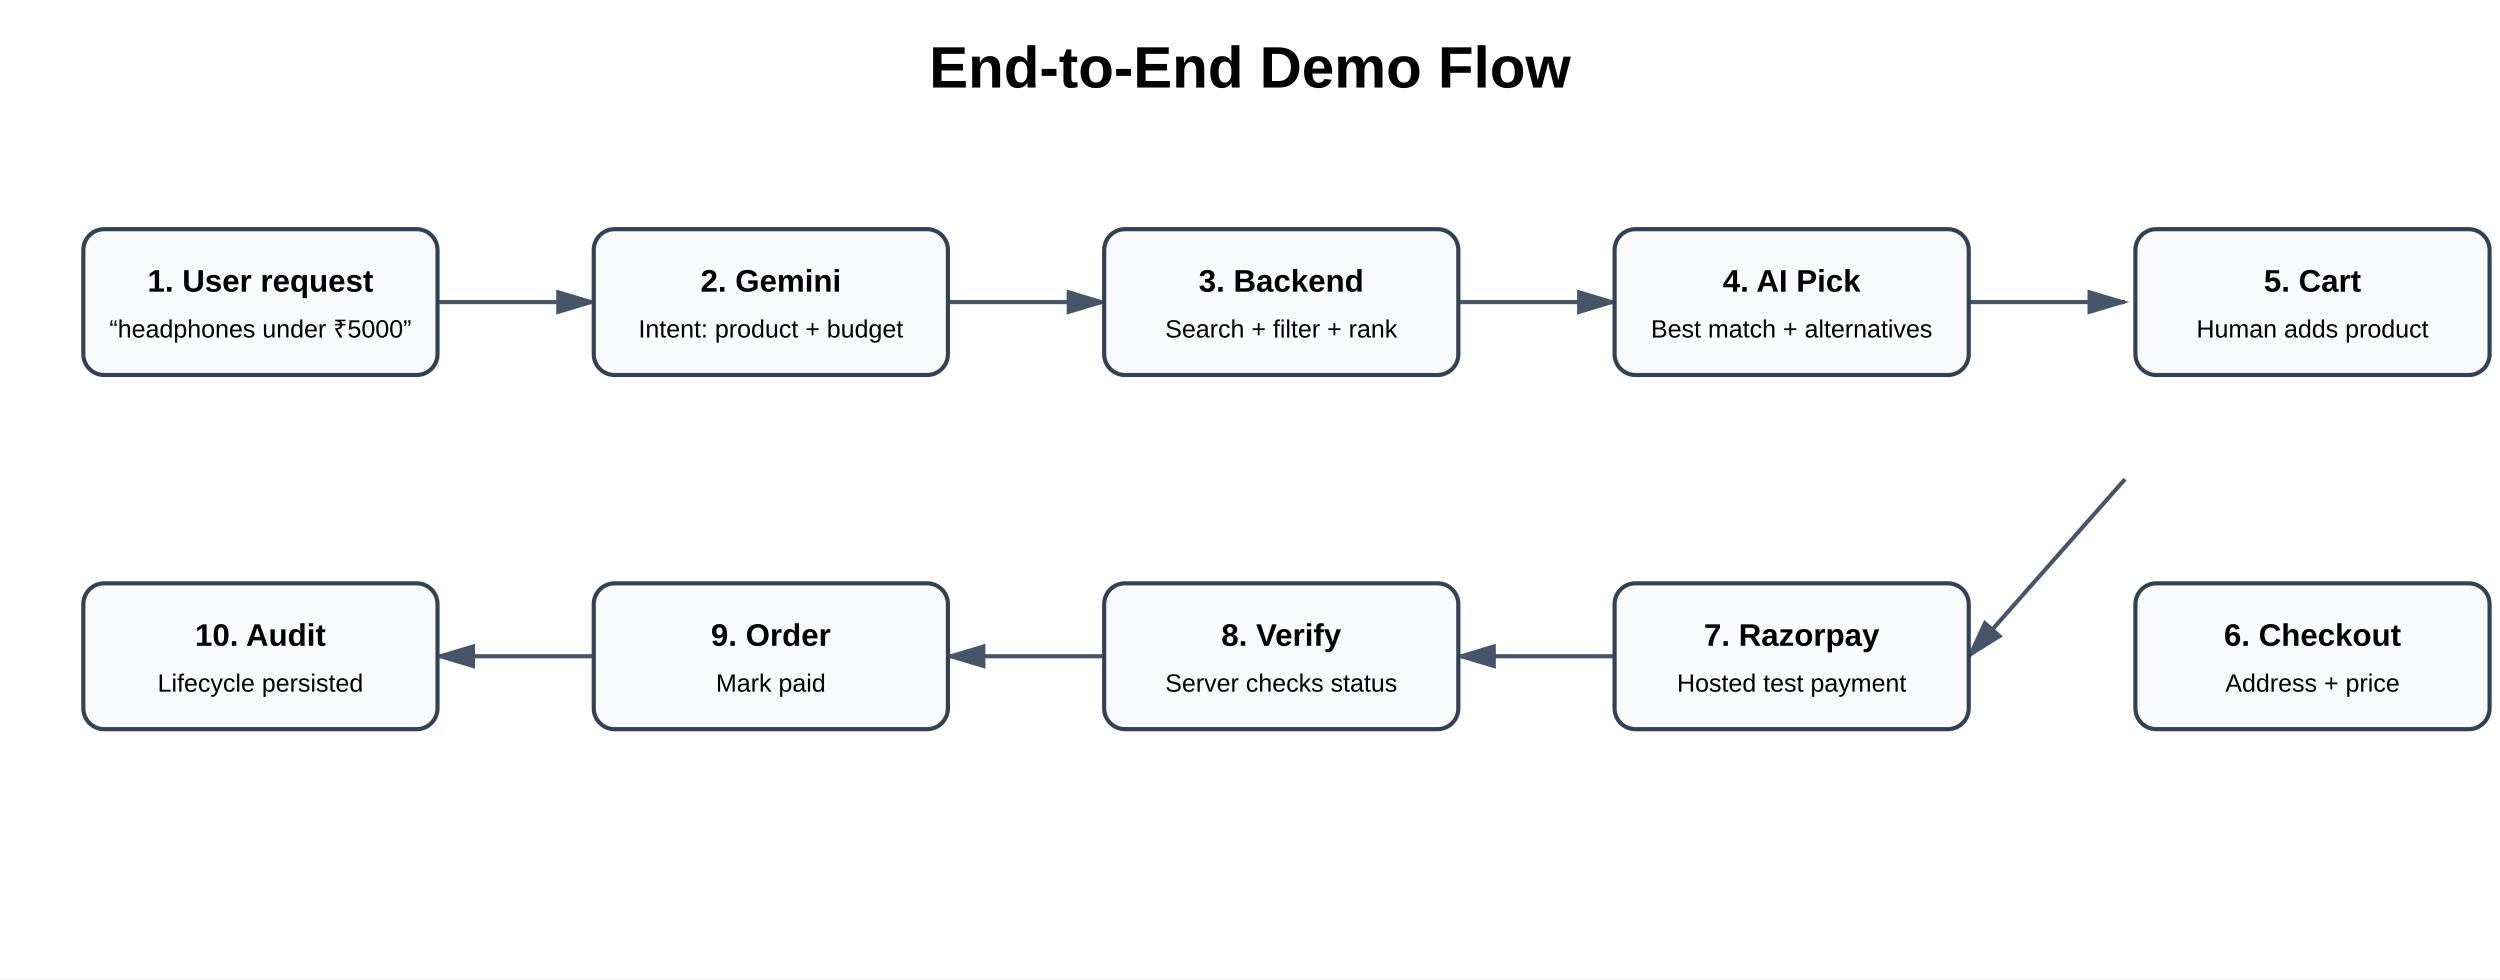
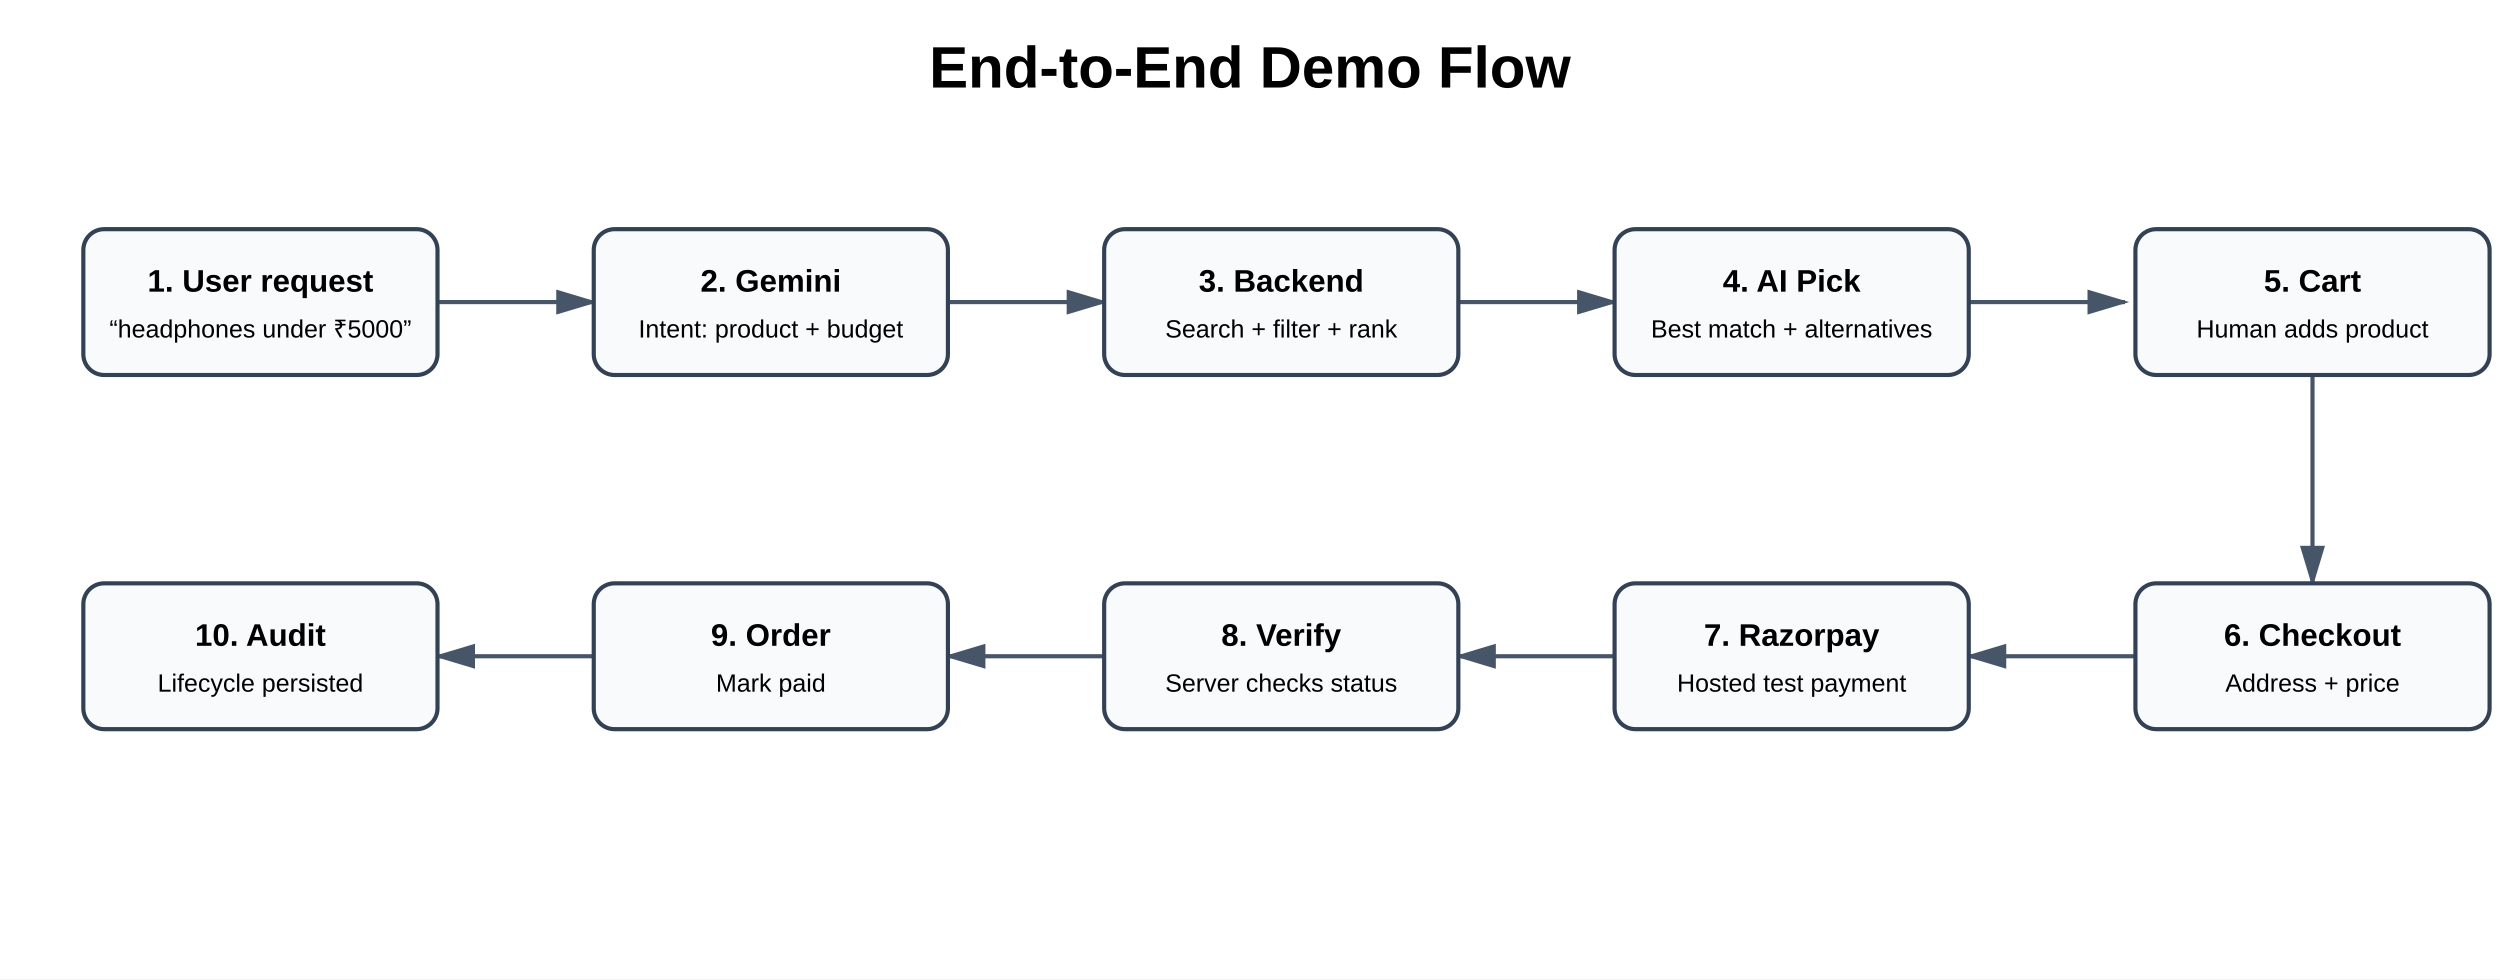
<svg xmlns="http://www.w3.org/2000/svg" width="1200" height="470" viewBox="0 0 1200 470">
  <defs>
-     <marker id="a" markerWidth="10" markerHeight="10" refX="9" refY="3" orient="auto">
+     <marker id="a" markerWidth="10" markerHeight="10" refX="9" refY="3" orient="auto" markerUnits="strokeWidth">
      <path d="M0,0 L10,3 L0,6 Z" fill="#475569" />
    </marker>
  </defs>
  <rect width="1200" height="470" fill="#fff" />
  <g font-family="Arial, sans-serif" text-anchor="middle">
-     <text x="600" y="42" font-size="28" font-weight="700">End-to-End Demo Flow</text>
-     <g stroke="#475569" stroke-width="2" marker-end="url(#a)" fill="none">
+     <text x="600" y="42" font-size="28" font-weight="700">
+     End-to-End Demo Flow
+   </text>
+     <g stroke="#475569" stroke-width="2" fill="none" marker-end="url(#a)">
      <path d="M210 145 L285 145" />
      <path d="M455 145 L530 145" />
      <path d="M700 145 L775 145" />
      <path d="M945 145 L1020 145" />
-       <path d="M1020 230 L945 315" />
+       <path d="M1110 180 L1110 280" />
+       <path d="M1025 315 L945 315" />
      <path d="M775 315 L700 315" />
      <path d="M530 315 L455 315" />
      <path d="M285 315 L210 315" />
    </g>
    <rect x="40" y="110" width="170" height="70" rx="10" fill="#f8fafc" stroke="#334155" stroke-width="2" />
    <text x="125" y="140" font-size="15" font-weight="700">1. User request</text>
    <text x="125" y="162" font-size="12">“headphones under ₹5000”</text>
    <rect x="285" y="110" width="170" height="70" rx="10" fill="#f8fafc" stroke="#334155" stroke-width="2" />
    <text x="370" y="140" font-size="15" font-weight="700">2. Gemini</text>
    <text x="370" y="162" font-size="12">Intent: product + budget</text>
    <rect x="530" y="110" width="170" height="70" rx="10" fill="#f8fafc" stroke="#334155" stroke-width="2" />
    <text x="615" y="140" font-size="15" font-weight="700">3. Backend</text>
    <text x="615" y="162" font-size="12">Search + filter + rank</text>
    <rect x="775" y="110" width="170" height="70" rx="10" fill="#f8fafc" stroke="#334155" stroke-width="2" />
    <text x="860" y="140" font-size="15" font-weight="700">4. AI Pick</text>
    <text x="860" y="162" font-size="12">Best match + alternatives</text>
    <rect x="1025" y="110" width="170" height="70" rx="10" fill="#f8fafc" stroke="#334155" stroke-width="2" />
    <text x="1110" y="140" font-size="15" font-weight="700">5. Cart</text>
    <text x="1110" y="162" font-size="12">Human adds product</text>
    <rect x="1025" y="280" width="170" height="70" rx="10" fill="#f8fafc" stroke="#334155" stroke-width="2" />
    <text x="1110" y="310" font-size="15" font-weight="700">6. Checkout</text>
    <text x="1110" y="332" font-size="12">Address + price</text>
    <rect x="775" y="280" width="170" height="70" rx="10" fill="#f8fafc" stroke="#334155" stroke-width="2" />
    <text x="860" y="310" font-size="15" font-weight="700">7. Razorpay</text>
    <text x="860" y="332" font-size="12">Hosted test payment</text>
    <rect x="530" y="280" width="170" height="70" rx="10" fill="#f8fafc" stroke="#334155" stroke-width="2" />
    <text x="615" y="310" font-size="15" font-weight="700">8. Verify</text>
    <text x="615" y="332" font-size="12">Server checks status</text>
    <rect x="285" y="280" width="170" height="70" rx="10" fill="#f8fafc" stroke="#334155" stroke-width="2" />
    <text x="370" y="310" font-size="15" font-weight="700">9. Order</text>
    <text x="370" y="332" font-size="12">Mark paid</text>
    <rect x="40" y="280" width="170" height="70" rx="10" fill="#f8fafc" stroke="#334155" stroke-width="2" />
    <text x="125" y="310" font-size="15" font-weight="700">10. Audit</text>
    <text x="125" y="332" font-size="12">Lifecycle persisted</text>
  </g>
</svg>
